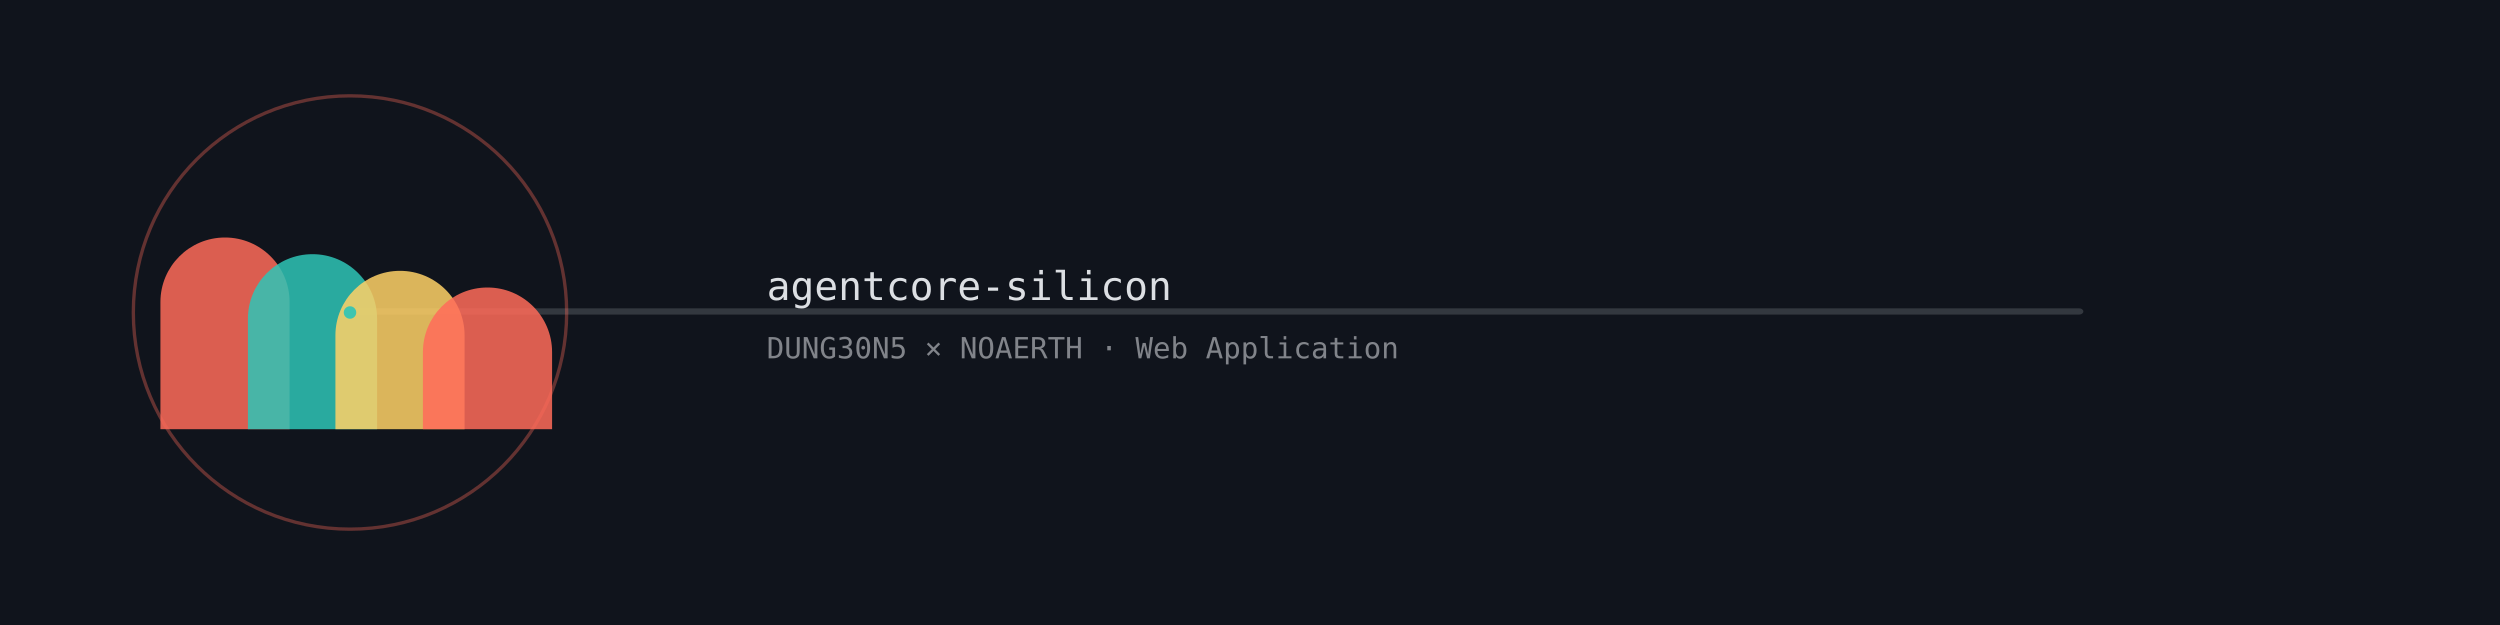
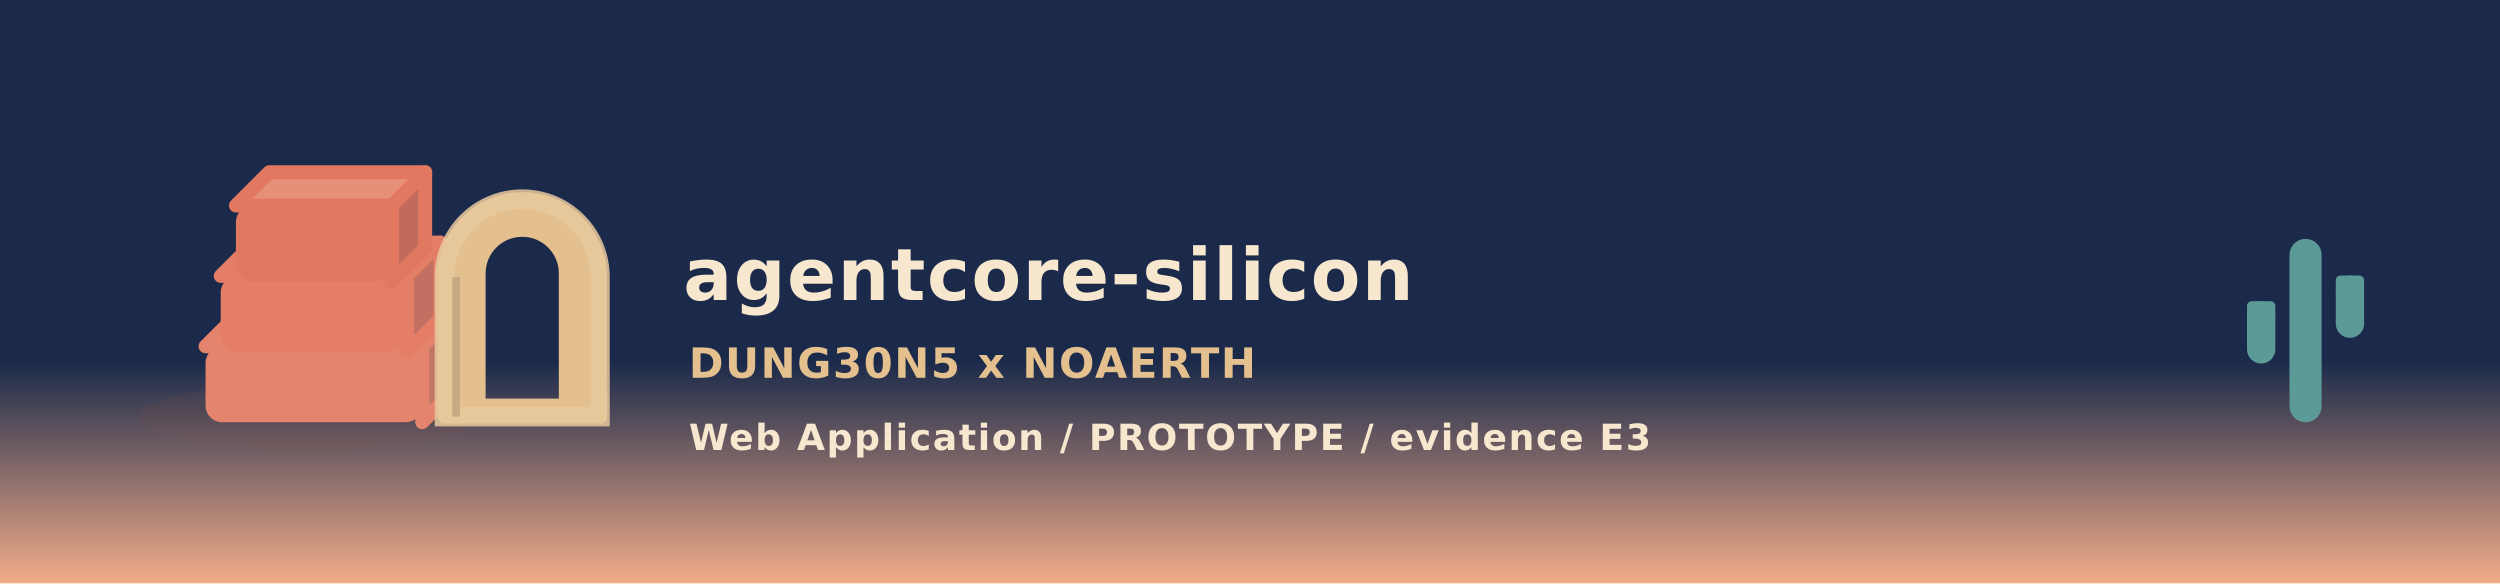
- <svg xmlns="http://www.w3.org/2000/svg" viewBox="0 0 1200 300" width="1200" height="300" role="img" aria-label="agentcore-silicon identity object">
-   <rect width="1200" height="300" fill="#10141c" />
-   <defs>
-     <linearGradient id="gft" x1="0" y1="0" x2="1" y2="1">
-       <stop offset="0%" stop-color="#ff6b5a" />
-       <stop offset="100%" stop-color="#2ec4b6" />
-     </linearGradient>
-   </defs>
-   <rect x="168.00" y="148.00" width="832.00" height="3.00" rx="2.00" fill="rgba(242,245,249,0.160)" opacity="1.00" />
-   <path d="M77.00,206.00 L77.00,145.00 A31.00,31.00 0 0 1 139.00,145.00 L139.00,206.00 Z" fill="rgba(255,107,90,0.850)" opacity="1.00" />
-   <path d="M119.00,206.00 L119.00,153.00 A31.00,31.00 0 0 1 181.00,153.00 L181.00,206.00 Z" fill="rgba(46,196,182,0.850)" opacity="1.00" />
-   <path d="M161.00,206.00 L161.00,161.00 A31.00,31.00 0 0 1 223.00,161.00 L223.00,206.00 Z" fill="rgba(255,209,102,0.850)" opacity="1.00" />
-   <path d="M203.00,206.00 L203.00,169.00 A31.00,31.00 0 0 1 265.00,169.00 L265.00,206.00 Z" fill="rgba(255,107,90,0.850)" opacity="1.00" />
+ <svg xmlns="http://www.w3.org/2000/svg" width="900" height="210" viewBox="0 0 900 210" role="img" aria-label="agentcore-silicon - identity object">
+   <linearGradient id="skyf" x1="0" y1="0" x2="0" y2="1">
+     <stop offset="0" stop-color="#1b2a4a" />
+     <stop offset="0.62" stop-color="#1b2a4a" />
+     <stop offset="1" stop-color="#f3ad8a" />
+   </linearGradient>
+   <rect width="900" height="210" fill="url(#skyf)" />
+   <rect x="0" y="352" width="900" height="-142" fill="#e3c08d" />
+   <rect x="0" y="352" width="900" height="3" fill="#e6c596" />
+   <ellipse cx="112" cy="150" rx="62" ry="12" fill="rgba(138,90,68,0.11)" />
  <g>
-     <circle cx="168.00" cy="150.00" r="104.00" fill="none" stroke="rgba(255,107,90,0.350)" stroke-width="1.60" opacity="1.00" />
-     <animate attributeName="opacity" values="0.25;1.0;0.25" dur="16.8s" begin="0s" repeatCount="indefinite" />
+     <path d="M74,124.67 L152,124.67 L164,112.67 L86,112.67 Z" fill="#e99a82" stroke="#e5846c" stroke-width="5" stroke-linejoin="round" />
+     <path d="M152,124.67 L164,112.67 L164,140 L152,152 Z" fill="#c37566" stroke="#e5846c" stroke-width="5" stroke-linejoin="round" />
+     <rect x="74" y="124.67" width="78" height="27.33" rx="6" fill="#e5846c" />
+     <path d="M79.46,99.33 L146.54,99.33 L158.54,87.33 L91.46,87.33 Z" fill="#e8957d" stroke="#e47e66" stroke-width="5" stroke-linejoin="round" />
+     <path d="M146.54,99.33 L158.54,87.33 L158.54,114.67 L146.54,126.67 Z" fill="#c27061" stroke="#e47e66" stroke-width="5" stroke-linejoin="round" />
+     <rect x="79.46" y="99.33" width="67.08" height="27.33" rx="6" fill="#e47e66" />
+     <path d="M84.92,74 L141.08,74 L153.08,62 L96.92,62 Z" fill="#e79079" stroke="#e37861" stroke-width="5" stroke-linejoin="round" />
+     <path d="M141.08,74 L153.08,62 L153.08,89.33 L141.08,101.33 Z" fill="#c16b5d" stroke="#e37861" stroke-width="5" stroke-linejoin="round" />
+     <rect x="84.92" y="74" width="56.16" height="27.33" rx="6" fill="#e37861" />
+     <animate attributeName="opacity" values="0.72;1;0.72" dur="6s" begin="0s" repeatCount="indefinite" />
  </g>
-   <circle cx="168" cy="150" r="3" fill="rgba(46,196,182,0.900)">
-     <animate attributeName="opacity" values="0.35;0.95;0.35" dur="16.8s" begin="0s" repeatCount="indefinite" />
-   </circle>
-   <text x="368" y="144" font-family="ui-monospace,Menlo,monospace" font-size="19" fill="rgba(242,245,249,0.900)">agentcore-silicon</text>
-   <text x="368" y="172" font-family="ui-monospace,Menlo,monospace" font-size="14" fill="rgba(242,245,249,0.500)">DUNG30N5 × NOAERTH · Web Application</text>
+   <path d="M160,150 L160,99.68 A28,28 0 0 1 216,99.68 L216,150 Z M172.32,146 L172.32,98.43 A15.68,15.68 0 0 1 203.68,98.43 L203.68,146 Z" fill="#e3c08d" fill-rule="evenodd" stroke="#e3c08d" stroke-width="5" stroke-linejoin="round" />
+   <path d="M160,150 L160,99.68 A28,28 0 0 1 216,99.68 L216,150 Z" fill="none" stroke="#e8c99d" stroke-width="7" stroke-linecap="round" opacity="0.85" />
+   <rect x="162.8" y="99.68" width="2.8" height="50.32" fill="#c7ab84" />
+   <text x="246" y="108" font-family="Verdana,DejaVu Sans,sans-serif" font-size="26" font-weight="700" letter-spacing="0.6" fill="#f6e7ce" text-anchor="start">agentcore-silicon</text>
+   <text x="248" y="136" font-family="Verdana,DejaVu Sans,sans-serif" font-size="15" font-weight="700" letter-spacing="0.6" fill="#e3c08d" text-anchor="start">DUNG30N5 x NOAERTH</text>
+   <text x="248" y="162" font-family="Verdana,DejaVu Sans,sans-serif" font-size="13" font-weight="700" letter-spacing="0.6" fill="#f6e7ce" text-anchor="start">Web Application  /  PROTOTYPE  /  evidence E3</text>
+   <rect x="824.22" y="86" width="11.56" height="66" rx="5.78" fill="#5b9a97" />
+   <rect x="808.92" y="108.44" width="10.2" height="22.44" rx="5.1" fill="#5b9a97" />
+   <rect x="808.92" y="108.44" width="10.2" height="6.6" rx="1.7" fill="#5b9a97" />
+   <rect x="840.88" y="99.2" width="10.2" height="22.44" rx="5.1" fill="#5b9a97" />
+   <rect x="840.88" y="99.2" width="10.2" height="6.6" rx="1.7" fill="#5b9a97" />
</svg>
